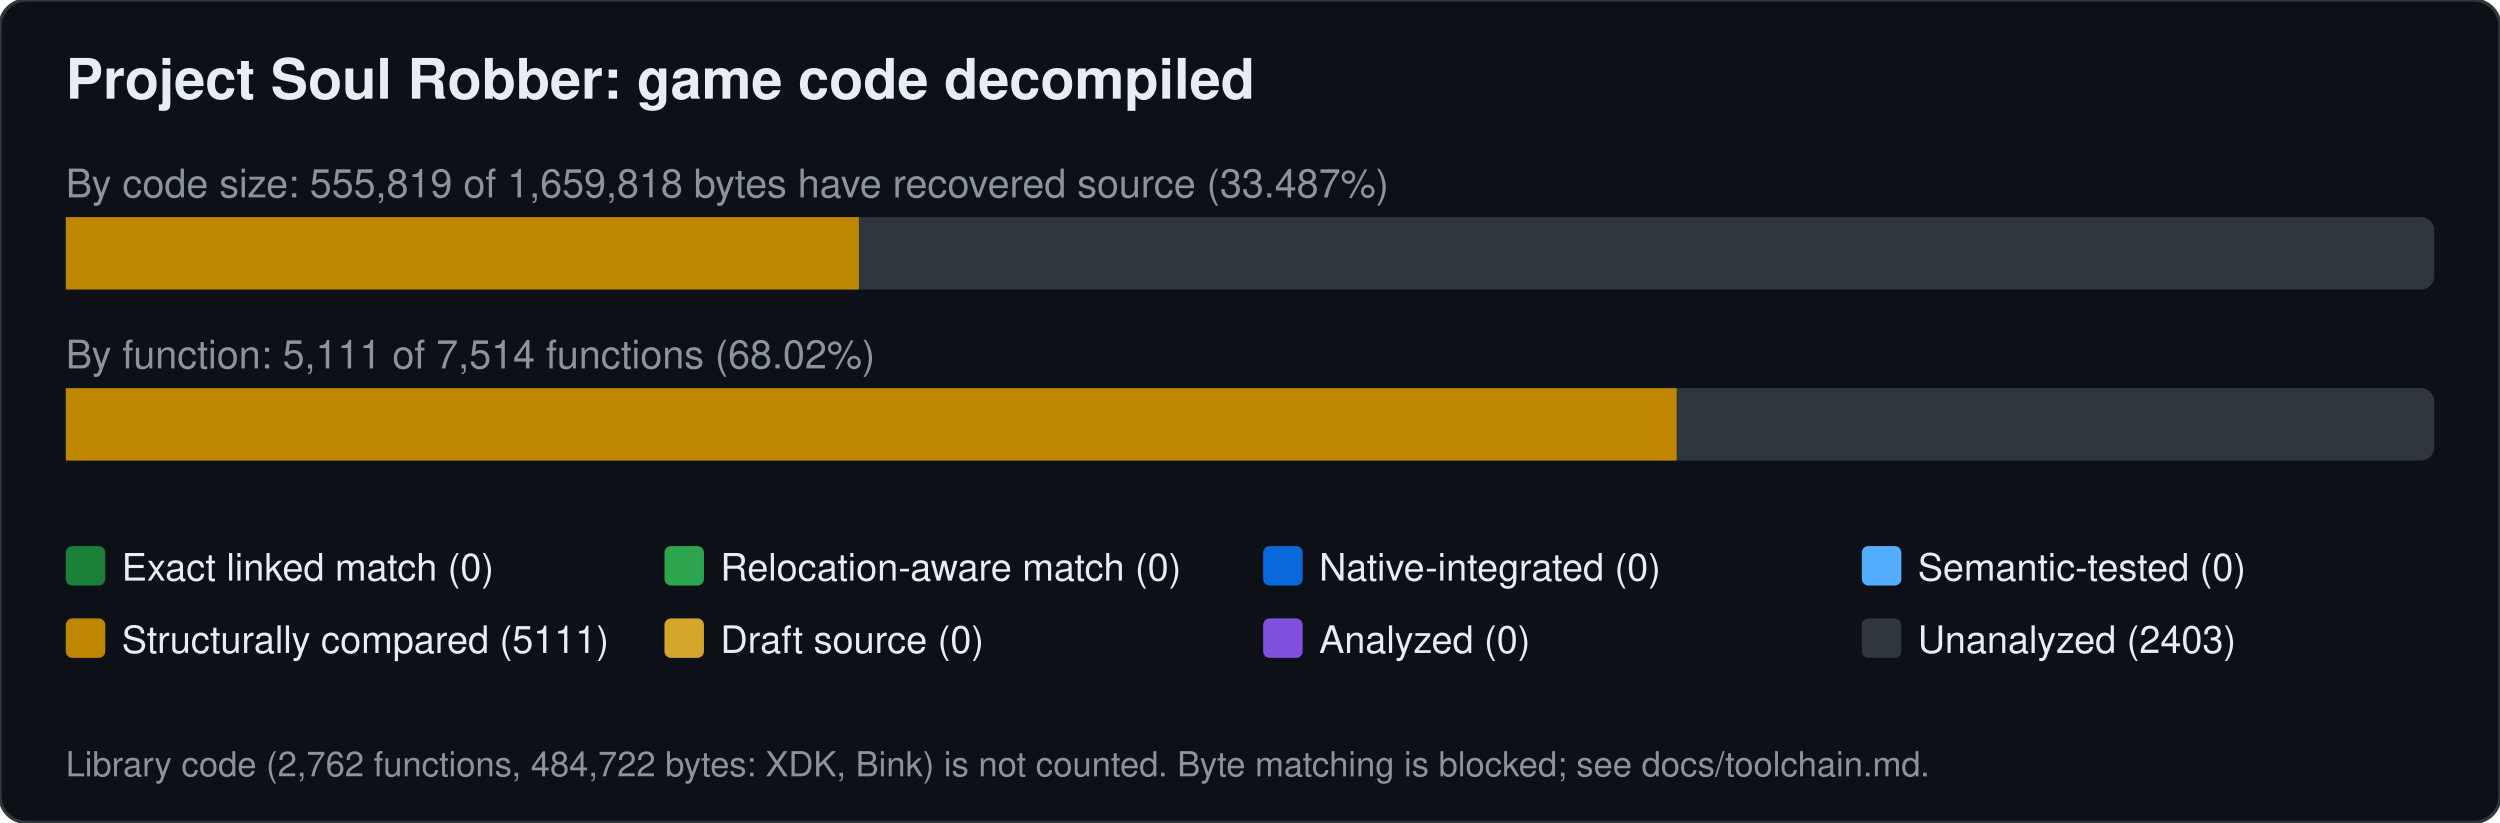
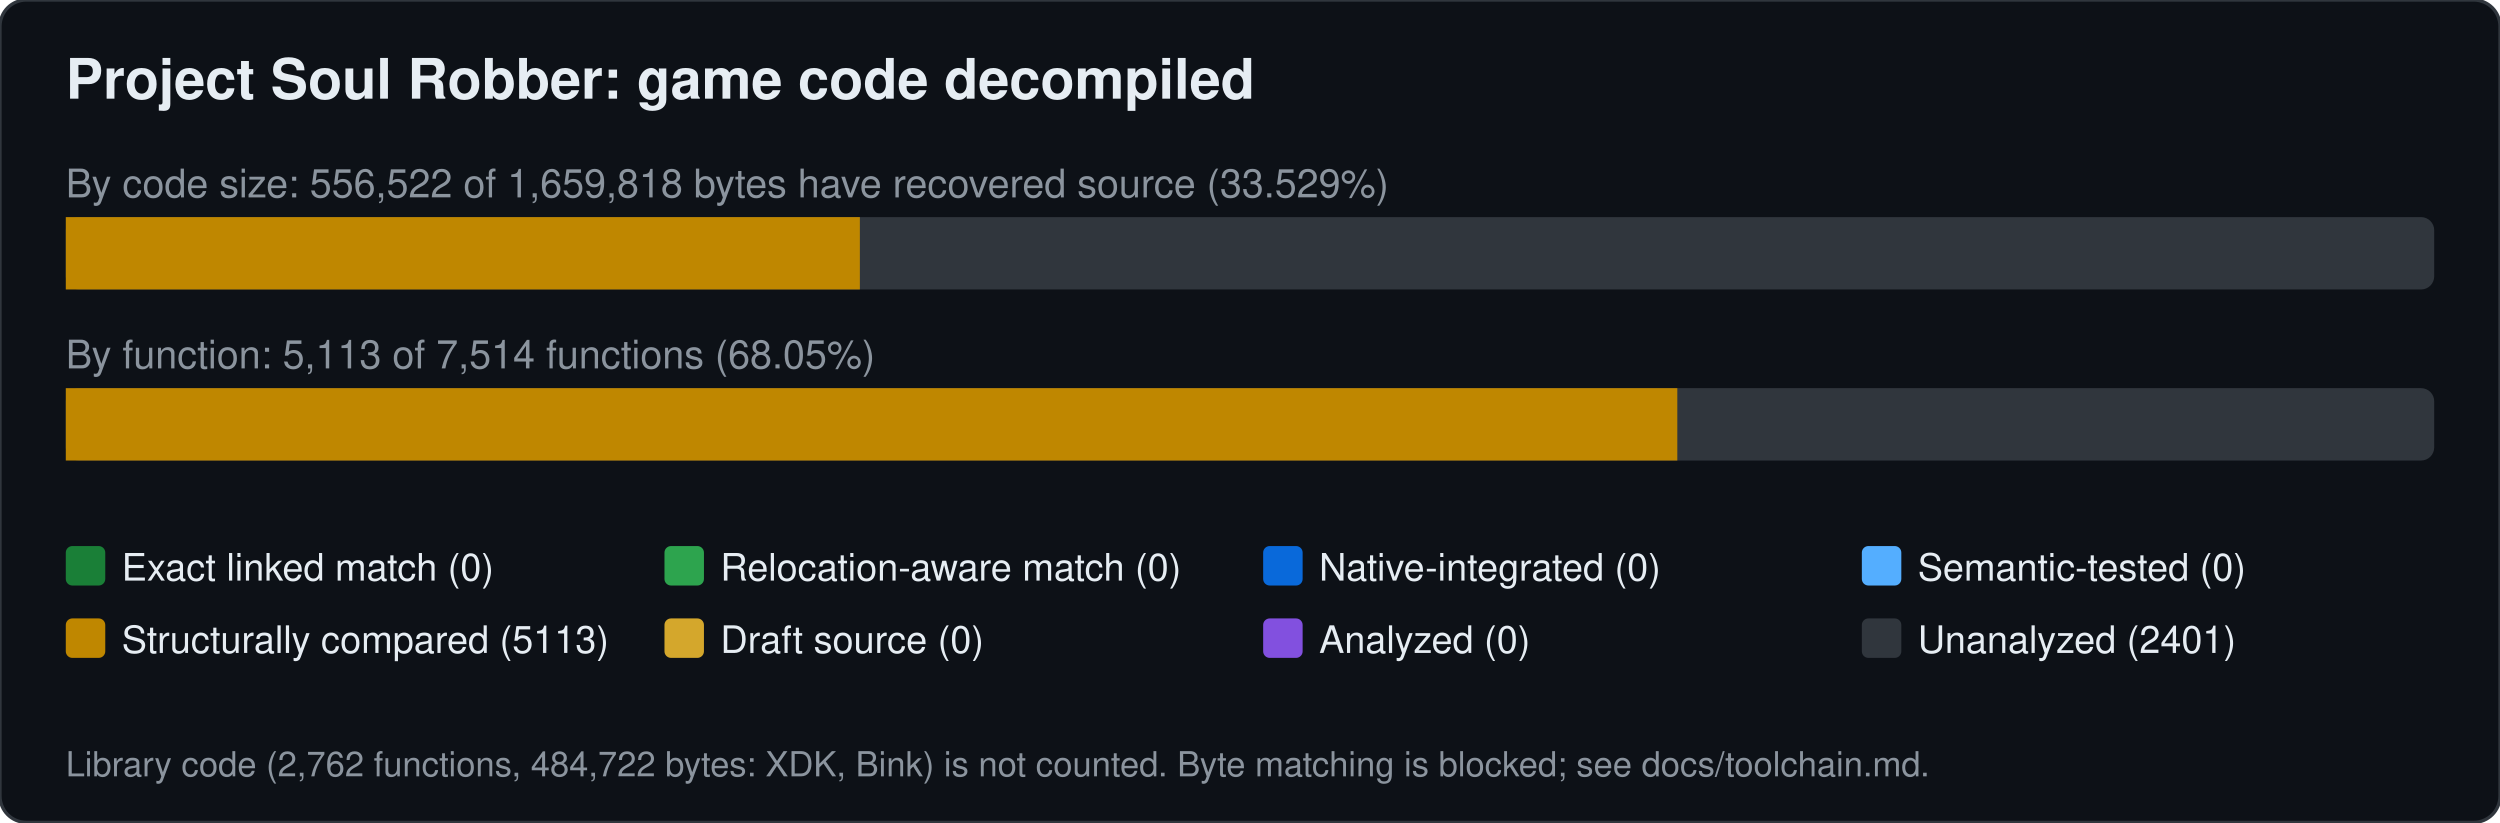
<svg xmlns="http://www.w3.org/2000/svg" width="760" height="250" viewBox="0 0 760 250" font-family="Segoe UI,Helvetica,Arial,sans-serif">
  <rect width="760" height="250" rx="8" fill="#0d1117" stroke="#30363d" />
  <text x="20" y="30" font-size="17" font-weight="600" fill="#e6edf3">Project Soul Robber: game code decompiled</text>
-   <text x="20" y="60" font-size="12" fill="#8b949e">By code size: 555,819 of 1,659,818 bytes have recovered source (33.487%)</text>
+   <text x="20" y="60" font-size="12" fill="#8b949e">By code size: 556,522 of 1,659,818 bytes have recovered source (33.529%)</text>
  <rect x="20" y="66" width="720" height="22" rx="4" fill="#30363d" />
-   <rect x="20.0" y="66" width="241.1" height="22" fill="#bf8700" />
-   <text x="20" y="112" font-size="12" fill="#8b949e">By function: 5,111 of 7,514 functions (68.02%)</text>
+   <rect x="20.0" y="66" width="241.4" height="22" fill="#bf8700" />
+   <text x="20" y="112" font-size="12" fill="#8b949e">By function: 5,113 of 7,514 functions (68.05%)</text>
  <rect x="20" y="118" width="720" height="22" rx="4" fill="#30363d" />
-   <rect x="20.0" y="118" width="489.7" height="22" fill="#bf8700" />
+   <rect x="20.0" y="118" width="489.9" height="22" fill="#bf8700" />
  <rect x="20" y="166" width="12" height="12" rx="2" fill="#1a7f37" />
  <text x="37" y="176.5" font-size="11.5" fill="#e6edf3">Exact linked match (0)</text>
  <rect x="202" y="166" width="12" height="12" rx="2" fill="#2da44e" />
  <text x="219" y="176.5" font-size="11.5" fill="#e6edf3">Relocation-aware match (0)</text>
  <rect x="384" y="166" width="12" height="12" rx="2" fill="#0969da" />
  <text x="401" y="176.5" font-size="11.5" fill="#e6edf3">Native-integrated (0)</text>
  <rect x="566" y="166" width="12" height="12" rx="2" fill="#54aeff" />
  <text x="583" y="176.5" font-size="11.5" fill="#e6edf3">Semantic-tested (0)</text>
  <rect x="20" y="188" width="12" height="12" rx="2" fill="#bf8700" />
-   <text x="37" y="198.5" font-size="11.5" fill="#e6edf3">Structurally compared (5111)</text>
+   <text x="37" y="198.5" font-size="11.5" fill="#e6edf3">Structurally compared (5113)</text>
  <rect x="202" y="188" width="12" height="12" rx="2" fill="#d4a72c" />
  <text x="219" y="198.5" font-size="11.5" fill="#e6edf3">Draft source (0)</text>
  <rect x="384" y="188" width="12" height="12" rx="2" fill="#8250df" />
  <text x="401" y="198.5" font-size="11.5" fill="#e6edf3">Analyzed (0)</text>
  <rect x="566" y="188" width="12" height="12" rx="2" fill="#30363d" />
-   <text x="583" y="198.5" font-size="11.5" fill="#e6edf3">Unanalyzed (2403)</text>
+   <text x="583" y="198.5" font-size="11.5" fill="#e6edf3">Unanalyzed (2401)</text>
  <text x="20" y="236" font-size="10.5" fill="#8b949e">Library code (2,762 functions, 484,722 bytes: XDK, Bink) is not counted. Byte matching is blocked; see docs/toolchain.md.</text>
</svg>
